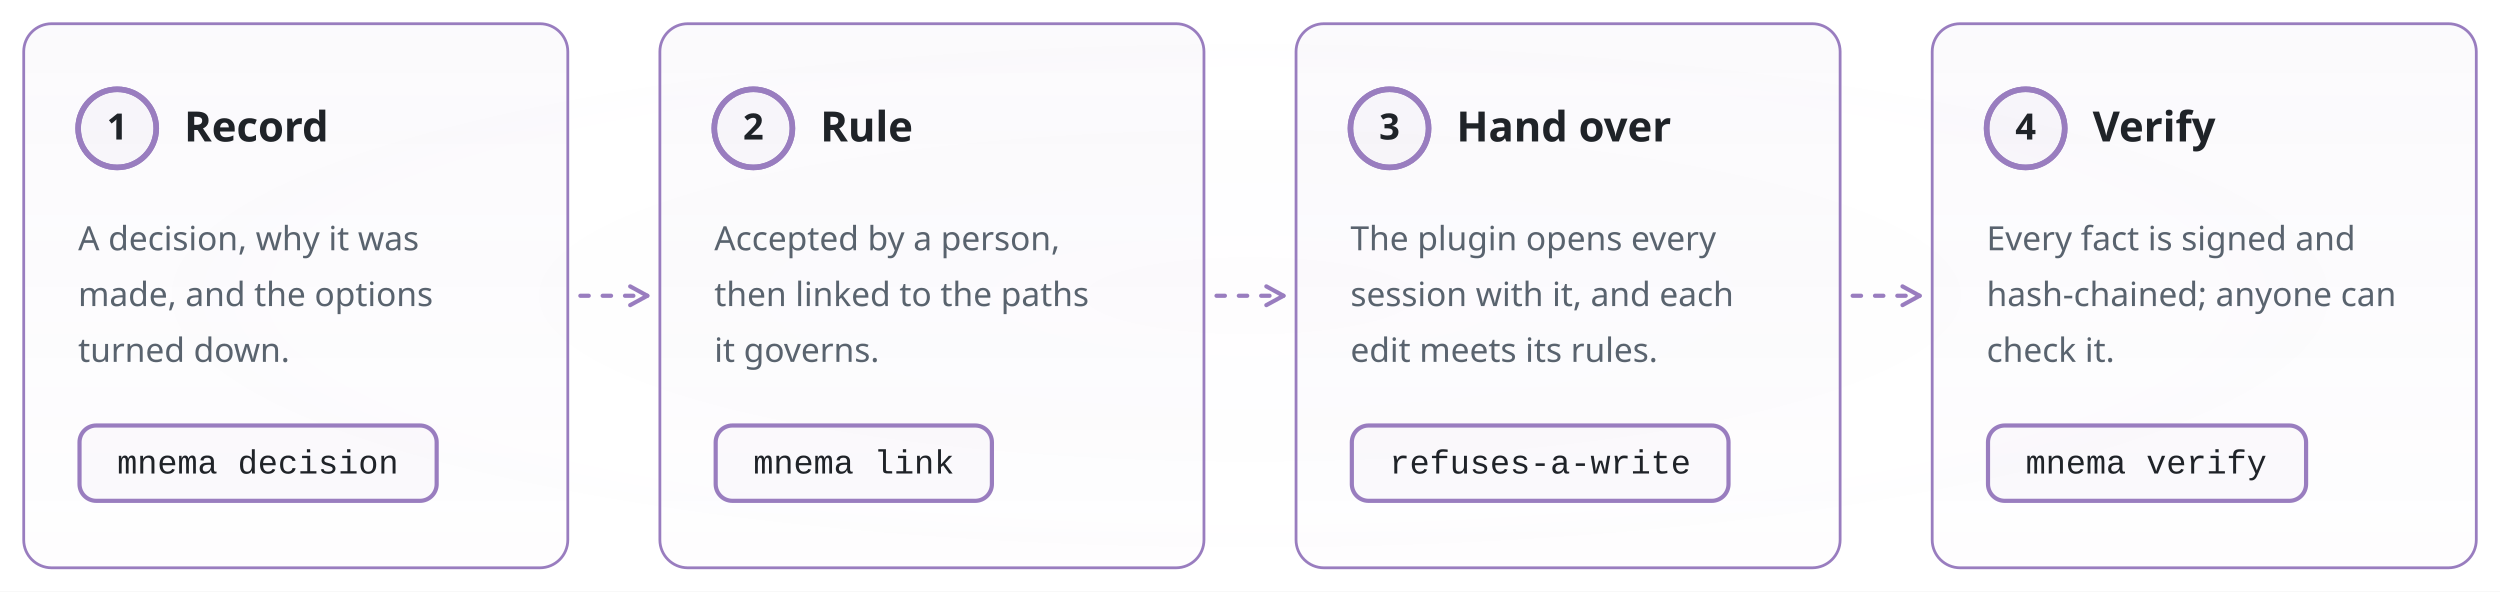
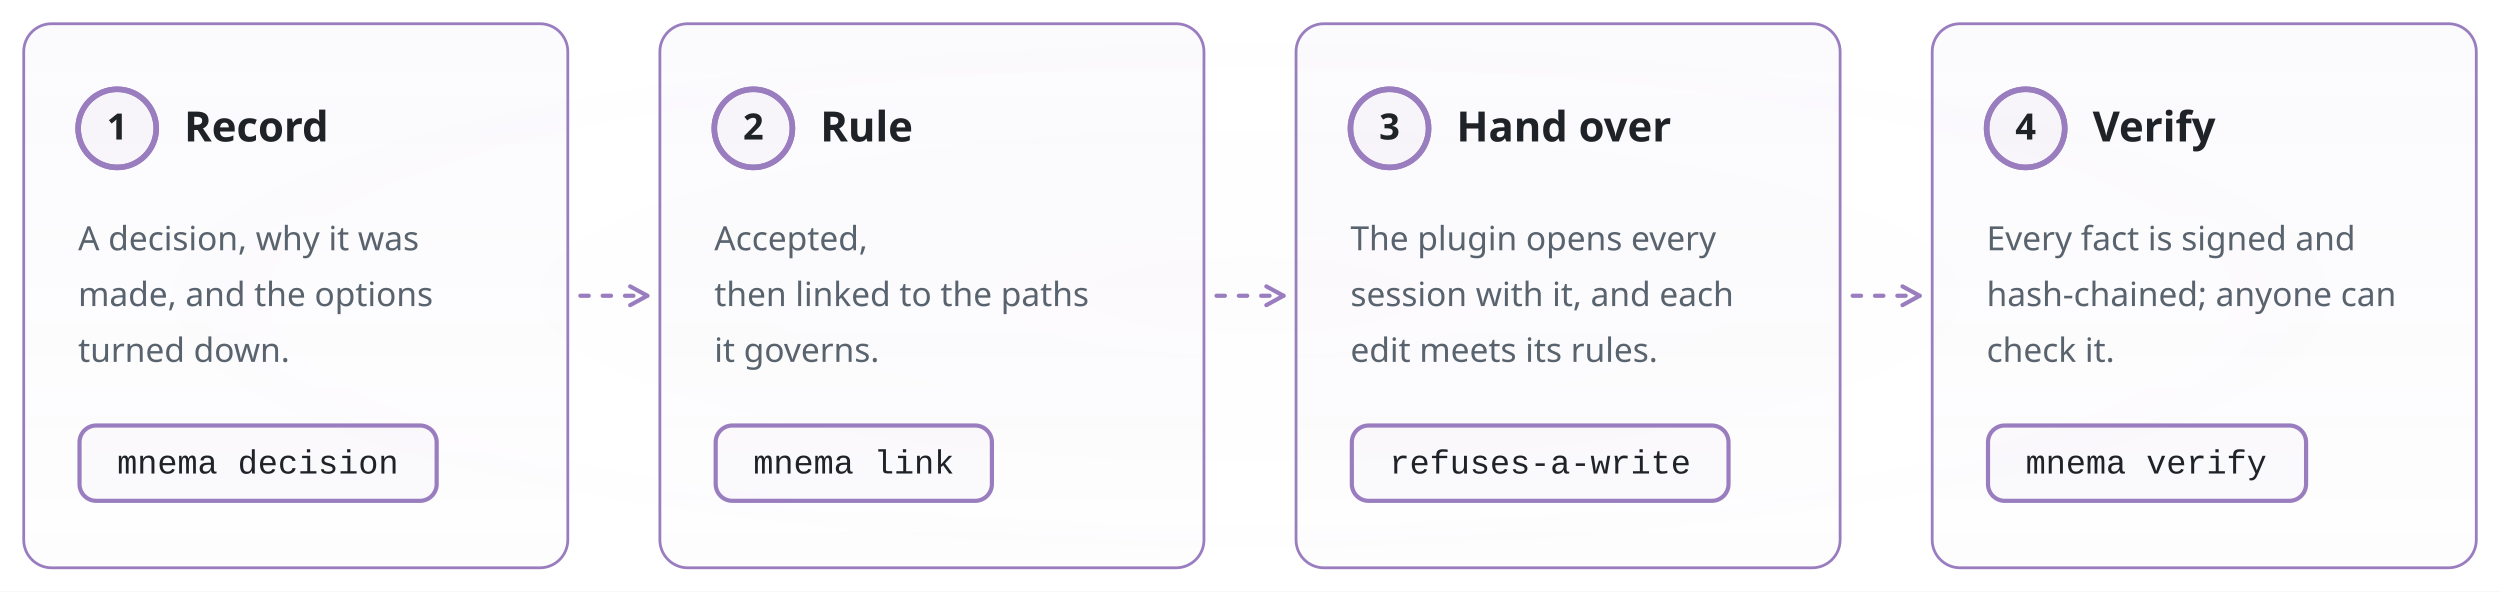
<svg xmlns="http://www.w3.org/2000/svg" width="896" height="212" viewBox="0 0 896 212" role="img" aria-label="How mnema works: record, rule, hand over, verify">
  <style>
.a{animation-duration:9s;animation-iteration-count:infinite;animation-timing-function:ease-in-out}
@keyframes k0{0%{opacity:0}3.89%{opacity:0}5.56%{opacity:1}11.11%{opacity:0}100%{opacity:0}}
@keyframes k1{0%{opacity:0}4.44%{opacity:0}6.11%{opacity:1}12.78%{opacity:0}100%{opacity:0}}
@keyframes k2{0%{opacity:0}4.44%{opacity:0}7.78%{opacity:1}88.89%{opacity:1}92.22%{opacity:0}100%{opacity:0}}
@keyframes k3{0%{transform:translate(208px,106px)}16.67%{transform:translate(208px,106px)}24.44%{transform:translate(232px,106px)}25.56%{transform:translate(232px,106px)}26.67%{transform:translate(208px,106px)}100%{transform:translate(208px,106px)}}
@keyframes k4{0%{opacity:0}16.67%{opacity:0}18%{opacity:1}23.11%{opacity:1}25%{opacity:0}100%{opacity:0}}
@keyframes k5{0%{opacity:0}12.22%{opacity:0}15.56%{opacity:1}88.89%{opacity:1}92.22%{opacity:0}100%{opacity:0}}
@keyframes k6{0%{opacity:0}16.67%{opacity:0}20%{opacity:1}88.89%{opacity:1}92.22%{opacity:0}100%{opacity:0}}
@keyframes k7{0%{stroke-dashoffset:24}12.22%{stroke-dashoffset:24}17.78%{stroke-dashoffset:0}22.78%{stroke-dashoffset:0}23.89%{stroke-dashoffset:24}100%{stroke-dashoffset:24}}
@keyframes k8{0%{opacity:0}12.22%{opacity:0}14.44%{opacity:1}20%{opacity:1}22.22%{opacity:0}100%{opacity:0}}
@keyframes k9{0%{opacity:0}23.89%{opacity:0}25.56%{opacity:1}31.11%{opacity:0}100%{opacity:0}}
@keyframes k10{0%{opacity:0}24.44%{opacity:0}26.11%{opacity:1}32.78%{opacity:0}100%{opacity:0}}
@keyframes k11{0%{opacity:0}24.44%{opacity:0}27.78%{opacity:1}88.89%{opacity:1}92.22%{opacity:0}100%{opacity:0}}
@keyframes k12{0%{transform:translate(436px,106px)}34.44%{transform:translate(436px,106px)}42.22%{transform:translate(460px,106px)}43.33%{transform:translate(460px,106px)}44.44%{transform:translate(436px,106px)}100%{transform:translate(436px,106px)}}
@keyframes k13{0%{opacity:0}34.44%{opacity:0}35.78%{opacity:1}40.89%{opacity:1}42.78%{opacity:0}100%{opacity:0}}
@keyframes k14{0%{opacity:0}30%{opacity:0}33.33%{opacity:1}88.89%{opacity:1}92.22%{opacity:0}100%{opacity:0}}
@keyframes k15{0%{opacity:0}34.44%{opacity:0}37.78%{opacity:1}88.89%{opacity:1}92.22%{opacity:0}100%{opacity:0}}
@keyframes k16{0%{stroke-dashoffset:24}30%{stroke-dashoffset:24}35.56%{stroke-dashoffset:0}40.56%{stroke-dashoffset:0}41.67%{stroke-dashoffset:24}100%{stroke-dashoffset:24}}
@keyframes k17{0%{opacity:0}30%{opacity:0}32.22%{opacity:1}37.78%{opacity:1}40%{opacity:0}100%{opacity:0}}
@keyframes k18{0%{opacity:0}41.67%{opacity:0}43.33%{opacity:1}48.89%{opacity:0}100%{opacity:0}}
@keyframes k19{0%{opacity:0}42.22%{opacity:0}43.89%{opacity:1}50.56%{opacity:0}100%{opacity:0}}
@keyframes k20{0%{opacity:0}42.22%{opacity:0}45.56%{opacity:1}88.89%{opacity:1}92.22%{opacity:0}100%{opacity:0}}
@keyframes k21{0%{transform:translate(664px,106px)}52.22%{transform:translate(664px,106px)}60%{transform:translate(688px,106px)}61.11%{transform:translate(688px,106px)}62.22%{transform:translate(664px,106px)}100%{transform:translate(664px,106px)}}
@keyframes k22{0%{opacity:0}52.22%{opacity:0}53.56%{opacity:1}58.67%{opacity:1}60.56%{opacity:0}100%{opacity:0}}
@keyframes k23{0%{opacity:0}47.78%{opacity:0}51.11%{opacity:1}88.89%{opacity:1}92.22%{opacity:0}100%{opacity:0}}
@keyframes k24{0%{opacity:0}52.22%{opacity:0}55.56%{opacity:1}88.89%{opacity:1}92.22%{opacity:0}100%{opacity:0}}
@keyframes k25{0%{stroke-dashoffset:24}47.78%{stroke-dashoffset:24}53.33%{stroke-dashoffset:0}58.33%{stroke-dashoffset:0}59.44%{stroke-dashoffset:24}100%{stroke-dashoffset:24}}
@keyframes k26{0%{opacity:0}47.78%{opacity:0}50%{opacity:1}55.56%{opacity:1}57.78%{opacity:0}100%{opacity:0}}
@keyframes k27{0%{opacity:0}59.44%{opacity:0}61.11%{opacity:1}66.67%{opacity:0}100%{opacity:0}}
@keyframes k28{0%{opacity:0}60%{opacity:0}61.67%{opacity:1}68.33%{opacity:0}100%{opacity:0}}
@keyframes k29{0%{opacity:0}60%{opacity:0}63.33%{opacity:1}88.89%{opacity:1}92.22%{opacity:0}100%{opacity:0}}
@media (prefers-reduced-motion: reduce){.a{animation:none!important}}
</style>
  <defs>
    <radialGradient id="glow" cx="0.5" cy="0.5" r="0.5">
      <stop offset="0" stop-color="#997dbf" stop-opacity="0.02" />
      <stop offset="0.6" stop-color="#997dbf" stop-opacity="0.01" />
      <stop offset="1" stop-color="#997dbf" stop-opacity="0" />
    </radialGradient>
    <linearGradient id="tint" x1="0" y1="0" x2="0" y2="1">
      <stop offset="0" stop-color="#997dbf" stop-opacity="0.04" />
      <stop offset="1" stop-color="#997dbf" stop-opacity="0.01" />
    </linearGradient>
  </defs>
  <rect width="896" height="212" fill="#ffffff" />
  <ellipse cx="448" cy="106" rx="420" ry="98" fill="url(#glow)" opacity="0.5" />
  <rect x="8.5" y="8.5" width="195" height="195" rx="10" fill="url(#tint)" stroke="#997dbf" />
  <rect class="a" style="animation-name:k0" opacity="0" x="9.5" y="9.5" width="193" height="193" rx="9" fill="none" stroke="#997dbf" stroke-width="3" />
  <rect class="a" style="animation-name:k1" opacity="0" x="24" y="28" width="36" height="36" rx="18" fill="none" stroke="#997dbf" stroke-width="2" />
  <rect x="28" y="32" width="28" height="28" rx="14" fill="none" stroke="#997dbf" stroke-width="2" />
  <rect class="a" style="animation-name:k2" x="28" y="32" width="28" height="28" rx="14" fill="#997dbf" fill-opacity="0.04" stroke="#997dbf" stroke-width="2" />
  <text x="42" y="50" font-family="-apple-system,BlinkMacSystemFont,'Segoe UI','Noto Sans',Helvetica,Arial,sans-serif" font-size="13" font-weight="600" fill="#1f2328" text-anchor="middle">1</text>
  <text x="66" y="50.7" font-family="-apple-system,BlinkMacSystemFont,'Segoe UI','Noto Sans',Helvetica,Arial,sans-serif" font-size="15" font-weight="600" fill="#1f2328">Record</text>
  <text x="28" y="89.7" font-family="-apple-system,BlinkMacSystemFont,'Segoe UI','Noto Sans',Helvetica,Arial,sans-serif" font-size="12" fill="#59636e">A decision, why it was</text>
  <text x="28" y="109.7" font-family="-apple-system,BlinkMacSystemFont,'Segoe UI','Noto Sans',Helvetica,Arial,sans-serif" font-size="12" fill="#59636e">made, and the options</text>
  <text x="28" y="129.7" font-family="-apple-system,BlinkMacSystemFont,'Segoe UI','Noto Sans',Helvetica,Arial,sans-serif" font-size="12" fill="#59636e">turned down.</text>
  <rect x="28.5" y="152.5" width="128" height="27" rx="6" fill="#997dbf" fill-opacity="0.03" stroke="#997dbf" stroke-width="1.5" />
  <text x="42" y="169.7" font-family="ui-monospace,SFMono-Regular,'SF Mono',Menlo,Consolas,'Liberation Mono',monospace" font-size="12" fill="#1f2328">mnema decision</text>
  <path class="a" style="animation-name:k5" d="M208 106L232 106" fill="none" stroke="#997dbf" stroke-dasharray="3 5" stroke-linecap="round" stroke-width="1.5" />
  <path class="a" style="animation-name:k6" d="M225.86 102.64L232 106L225.86 109.36" fill="none" stroke="#997dbf" stroke-width="1.5" stroke-linecap="round" stroke-linejoin="round" />
  <path class="a" style="animation-name:k7,k8" opacity="0" d="M208 106L232 106" fill="none" stroke="#997dbf" stroke-width="2" stroke-linecap="round" stroke-dasharray="24 24" />
  <g class="a" style="animation-name:k3,k4" opacity="0">
    <circle r="8" fill="#997dbf" fill-opacity="0.06" />
    <circle r="4" fill="#997dbf" />
  </g>
  <rect x="236.5" y="8.5" width="195" height="195" rx="10" fill="url(#tint)" stroke="#997dbf" />
  <rect class="a" style="animation-name:k9" opacity="0" x="237.5" y="9.5" width="193" height="193" rx="9" fill="none" stroke="#997dbf" stroke-width="3" />
  <rect class="a" style="animation-name:k10" opacity="0" x="252" y="28" width="36" height="36" rx="18" fill="none" stroke="#997dbf" stroke-width="2" />
  <rect x="256" y="32" width="28" height="28" rx="14" fill="none" stroke="#997dbf" stroke-width="2" />
  <rect class="a" style="animation-name:k11" x="256" y="32" width="28" height="28" rx="14" fill="#997dbf" fill-opacity="0.04" stroke="#997dbf" stroke-width="2" />
  <text x="270" y="50" font-family="-apple-system,BlinkMacSystemFont,'Segoe UI','Noto Sans',Helvetica,Arial,sans-serif" font-size="13" font-weight="600" fill="#1f2328" text-anchor="middle">2</text>
  <text x="294" y="50.7" font-family="-apple-system,BlinkMacSystemFont,'Segoe UI','Noto Sans',Helvetica,Arial,sans-serif" font-size="15" font-weight="600" fill="#1f2328">Rule</text>
-   <text x="256" y="89.7" font-family="-apple-system,BlinkMacSystemFont,'Segoe UI','Noto Sans',Helvetica,Arial,sans-serif" font-size="12" fill="#59636e">Accepted by a person,</text>
+   <text x="256" y="89.7" font-family="-apple-system,BlinkMacSystemFont,'Segoe UI','Noto Sans',Helvetica,Arial,sans-serif" font-size="12" fill="#59636e">Accepted,</text>
  <text x="256" y="109.7" font-family="-apple-system,BlinkMacSystemFont,'Segoe UI','Noto Sans',Helvetica,Arial,sans-serif" font-size="12" fill="#59636e">then linked to the paths</text>
  <text x="256" y="129.7" font-family="-apple-system,BlinkMacSystemFont,'Segoe UI','Noto Sans',Helvetica,Arial,sans-serif" font-size="12" fill="#59636e">it governs.</text>
  <rect x="256.5" y="152.5" width="99" height="27" rx="6" fill="#997dbf" fill-opacity="0.03" stroke="#997dbf" stroke-width="1.5" />
  <text x="270" y="169.7" font-family="ui-monospace,SFMono-Regular,'SF Mono',Menlo,Consolas,'Liberation Mono',monospace" font-size="12" fill="#1f2328">mnema link</text>
  <path class="a" style="animation-name:k14" d="M436 106L460 106" fill="none" stroke="#997dbf" stroke-dasharray="3 5" stroke-linecap="round" stroke-width="1.5" />
  <path class="a" style="animation-name:k15" d="M453.86 102.64L460 106L453.86 109.36" fill="none" stroke="#997dbf" stroke-width="1.5" stroke-linecap="round" stroke-linejoin="round" />
  <path class="a" style="animation-name:k16,k17" opacity="0" d="M436 106L460 106" fill="none" stroke="#997dbf" stroke-width="2" stroke-linecap="round" stroke-dasharray="24 24" />
  <g class="a" style="animation-name:k12,k13" opacity="0">
    <circle r="8" fill="#997dbf" fill-opacity="0.06" />
    <circle r="4" fill="#997dbf" />
  </g>
  <rect x="464.5" y="8.5" width="195" height="195" rx="10" fill="url(#tint)" stroke="#997dbf" />
  <rect class="a" style="animation-name:k18" opacity="0" x="465.5" y="9.5" width="193" height="193" rx="9" fill="none" stroke="#997dbf" stroke-width="3" />
  <rect class="a" style="animation-name:k19" opacity="0" x="480" y="28" width="36" height="36" rx="18" fill="none" stroke="#997dbf" stroke-width="2" />
  <rect x="484" y="32" width="28" height="28" rx="14" fill="none" stroke="#997dbf" stroke-width="2" />
  <rect class="a" style="animation-name:k20" x="484" y="32" width="28" height="28" rx="14" fill="#997dbf" fill-opacity="0.04" stroke="#997dbf" stroke-width="2" />
  <text x="498" y="50" font-family="-apple-system,BlinkMacSystemFont,'Segoe UI','Noto Sans',Helvetica,Arial,sans-serif" font-size="13" font-weight="600" fill="#1f2328" text-anchor="middle">3</text>
  <text x="522" y="50.7" font-family="-apple-system,BlinkMacSystemFont,'Segoe UI','Noto Sans',Helvetica,Arial,sans-serif" font-size="15" font-weight="600" fill="#1f2328">Hand over</text>
  <text x="484" y="89.7" font-family="-apple-system,BlinkMacSystemFont,'Segoe UI','Noto Sans',Helvetica,Arial,sans-serif" font-size="12" fill="#59636e">The plugin opens every</text>
  <text x="484" y="109.7" font-family="-apple-system,BlinkMacSystemFont,'Segoe UI','Noto Sans',Helvetica,Arial,sans-serif" font-size="12" fill="#59636e">session with it, and each</text>
  <text x="484" y="129.7" font-family="-apple-system,BlinkMacSystemFont,'Segoe UI','Noto Sans',Helvetica,Arial,sans-serif" font-size="12" fill="#59636e">edit meets its rules.</text>
  <rect x="484.5" y="152.5" width="135" height="27" rx="6" fill="#997dbf" fill-opacity="0.03" stroke="#997dbf" stroke-width="1.5" />
  <text x="498" y="169.7" font-family="ui-monospace,SFMono-Regular,'SF Mono',Menlo,Consolas,'Liberation Mono',monospace" font-size="12" fill="#1f2328">refuses-a-write</text>
  <path class="a" style="animation-name:k23" d="M664 106L688 106" fill="none" stroke="#997dbf" stroke-dasharray="3 5" stroke-linecap="round" stroke-width="1.5" />
  <path class="a" style="animation-name:k24" d="M681.86 102.64L688 106L681.86 109.36" fill="none" stroke="#997dbf" stroke-width="1.5" stroke-linecap="round" stroke-linejoin="round" />
  <path class="a" style="animation-name:k25,k26" opacity="0" d="M664 106L688 106" fill="none" stroke="#997dbf" stroke-width="2" stroke-linecap="round" stroke-dasharray="24 24" />
  <g class="a" style="animation-name:k21,k22" opacity="0">
    <circle r="8" fill="#997dbf" fill-opacity="0.06" />
    <circle r="4" fill="#997dbf" />
  </g>
  <rect x="692.5" y="8.5" width="195" height="195" rx="10" fill="url(#tint)" stroke="#997dbf" />
  <rect class="a" style="animation-name:k27" opacity="0" x="693.5" y="9.5" width="193" height="193" rx="9" fill="none" stroke="#997dbf" stroke-width="3" />
  <rect class="a" style="animation-name:k28" opacity="0" x="708" y="28" width="36" height="36" rx="18" fill="none" stroke="#997dbf" stroke-width="2" />
  <rect x="712" y="32" width="28" height="28" rx="14" fill="none" stroke="#997dbf" stroke-width="2" />
  <rect class="a" style="animation-name:k29" x="712" y="32" width="28" height="28" rx="14" fill="#997dbf" fill-opacity="0.04" stroke="#997dbf" stroke-width="2" />
  <text x="726" y="50" font-family="-apple-system,BlinkMacSystemFont,'Segoe UI','Noto Sans',Helvetica,Arial,sans-serif" font-size="13" font-weight="600" fill="#1f2328" text-anchor="middle">4</text>
  <text x="750" y="50.7" font-family="-apple-system,BlinkMacSystemFont,'Segoe UI','Noto Sans',Helvetica,Arial,sans-serif" font-size="15" font-weight="600" fill="#1f2328">Verify</text>
  <text x="712" y="89.7" font-family="-apple-system,BlinkMacSystemFont,'Segoe UI','Noto Sans',Helvetica,Arial,sans-serif" font-size="12" fill="#59636e">Every fact is signed and</text>
  <text x="712" y="109.7" font-family="-apple-system,BlinkMacSystemFont,'Segoe UI','Noto Sans',Helvetica,Arial,sans-serif" font-size="12" fill="#59636e">hash-chained; anyone can</text>
  <text x="712" y="129.7" font-family="-apple-system,BlinkMacSystemFont,'Segoe UI','Noto Sans',Helvetica,Arial,sans-serif" font-size="12" fill="#59636e">check it.</text>
  <rect x="712.5" y="152.5" width="114" height="27" rx="6" fill="#997dbf" fill-opacity="0.03" stroke="#997dbf" stroke-width="1.5" />
  <text x="726" y="169.7" font-family="ui-monospace,SFMono-Regular,'SF Mono',Menlo,Consolas,'Liberation Mono',monospace" font-size="12" fill="#1f2328">mnema verify</text>
</svg>
